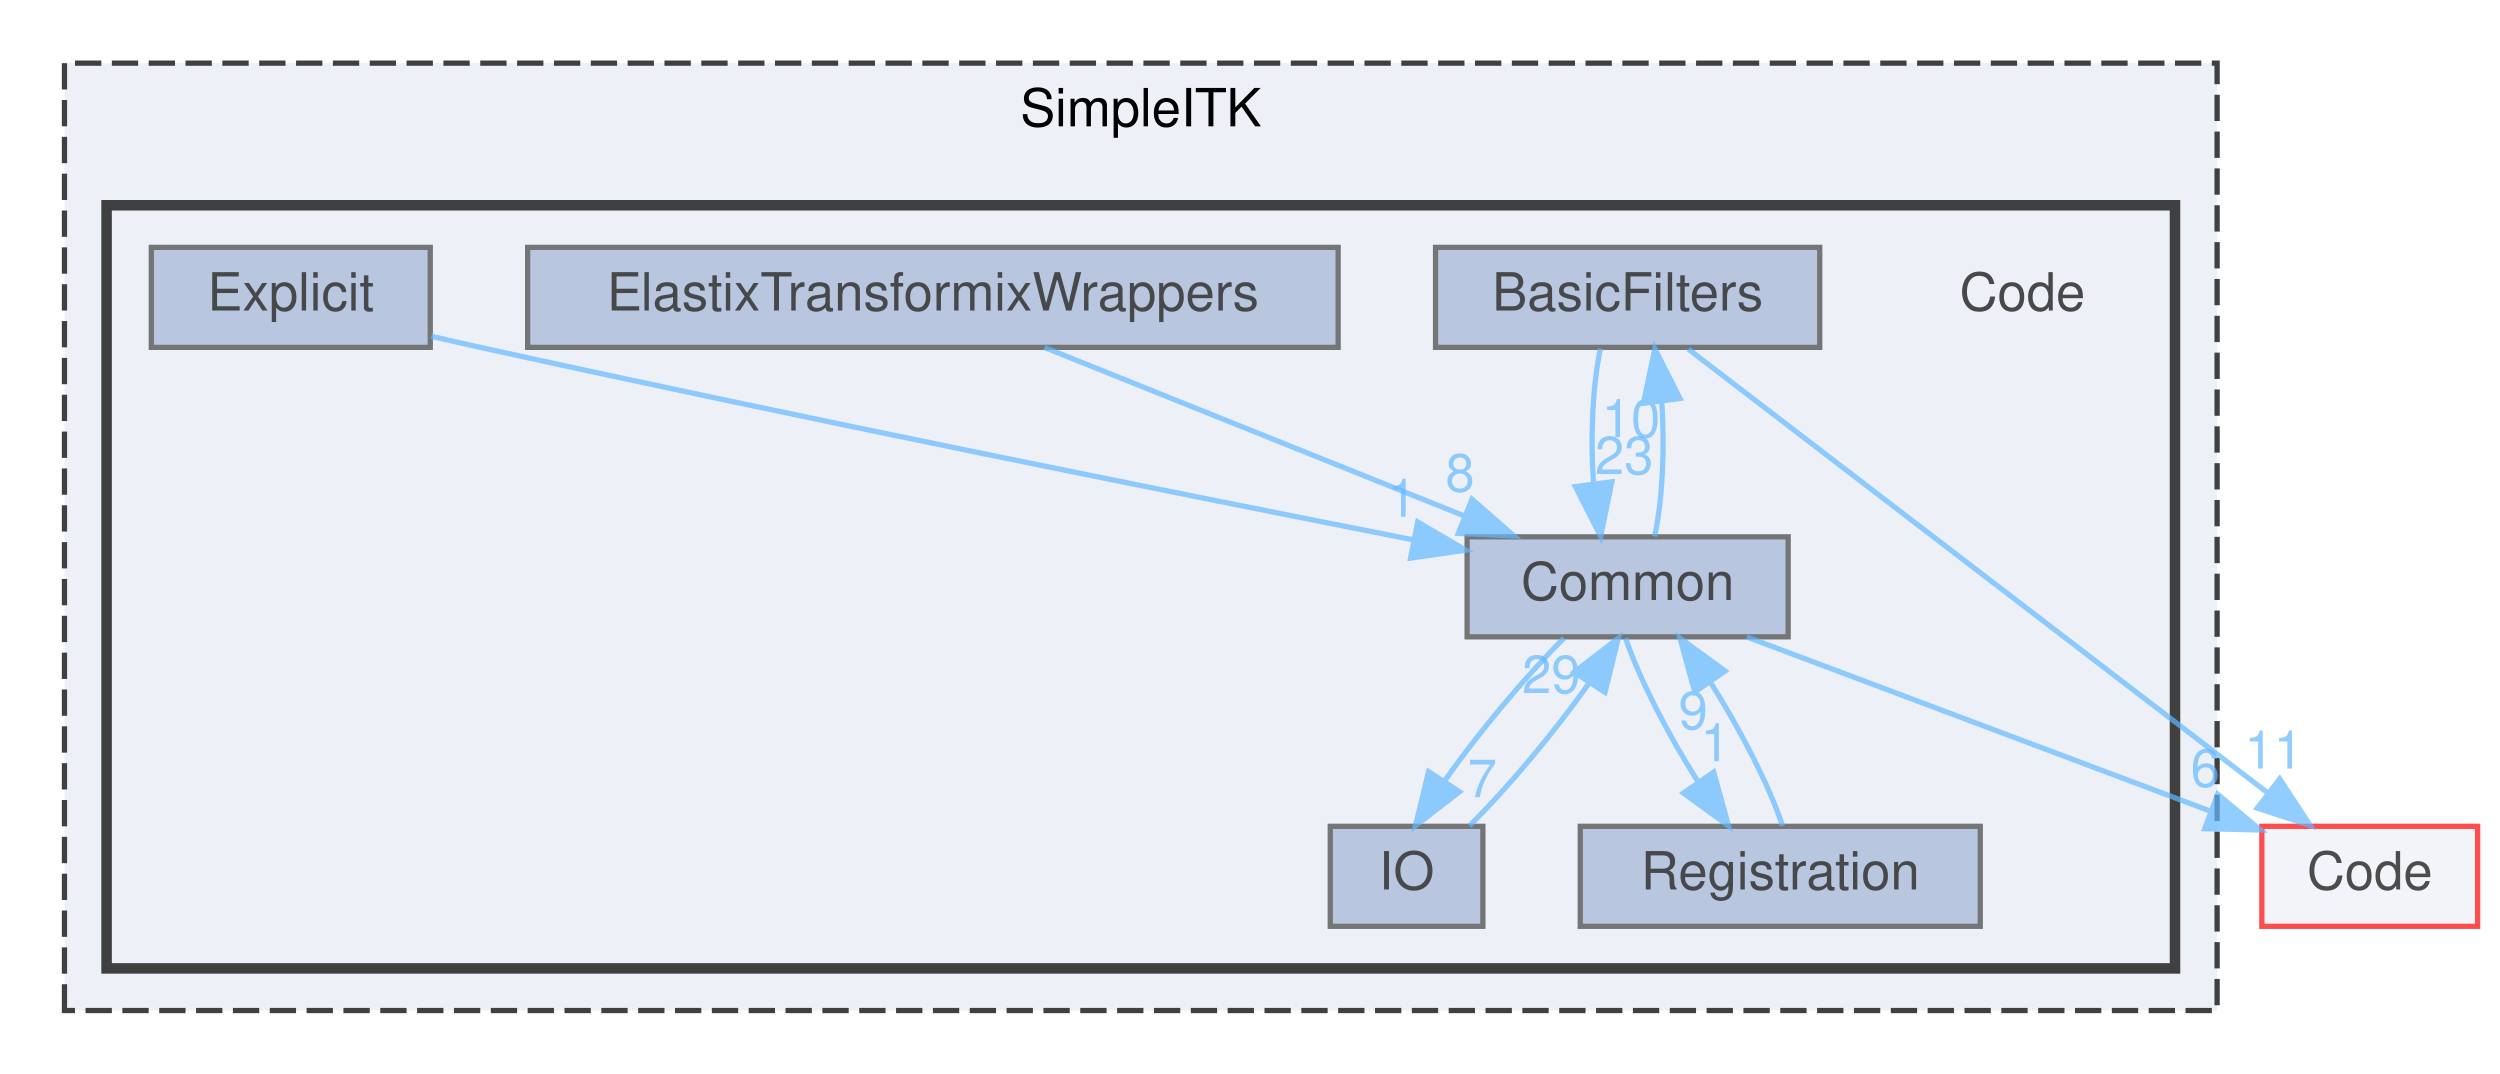
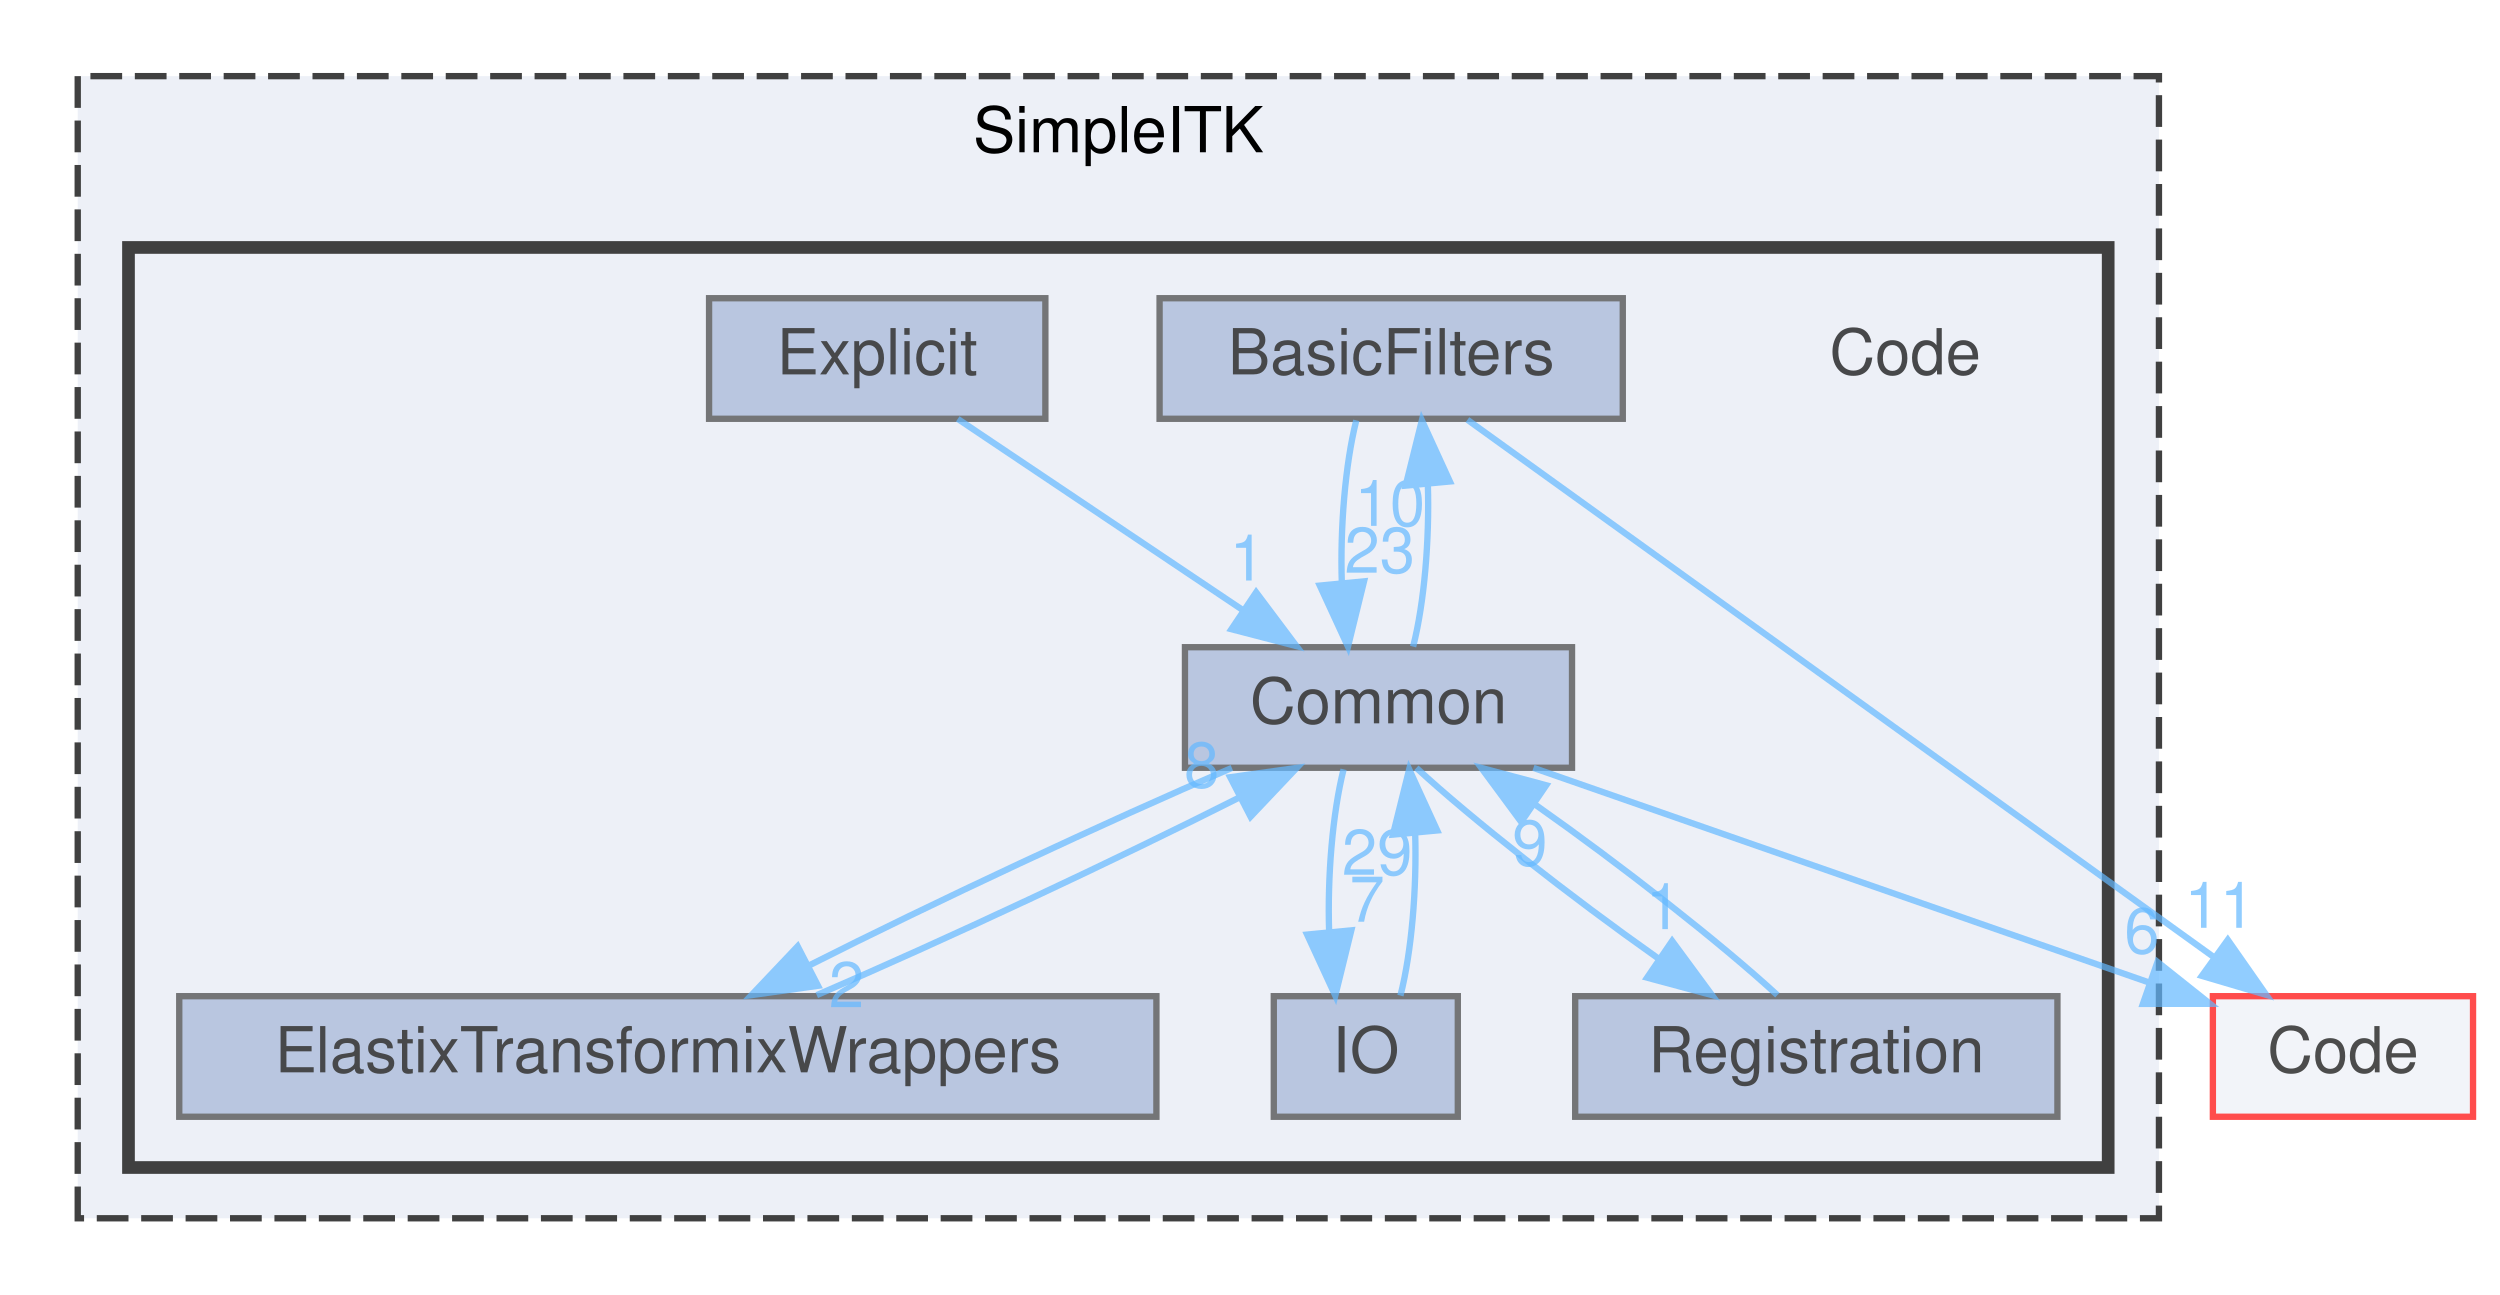
- <svg xmlns="http://www.w3.org/2000/svg" xmlns:xlink="http://www.w3.org/1999/xlink" width="475pt" height="204pt" viewBox="0.00 0.00 474.50 204.00">
+ <svg xmlns="http://www.w3.org/2000/svg" xmlns:xlink="http://www.w3.org/1999/xlink" width="394pt" height="204pt" viewBox="0.00 0.00 393.50 204.00">
  <svg id="main" version="1.1" xml:space="preserve">
    <style type="text/css">
.node, .edge {opacity: 0.7;}
.node.selected, .edge.selected {opacity: 1;}
.edge:hover path { stroke: red; }
.edge:hover polygon { stroke: red; fill: red; }
</style>
    <svg id="graph" class="graph">
      <g id="graph0" class="graph" transform="scale(1 1) rotate(0) translate(4 200)">
        <g id="clust1" class="cluster">
          <g id="a_clust1">
            <a xlink:href="dir_0195af5fa7804b5c802a7ca910fa092c.html" target="_top" xlink:title="SimpleITK">
-               <polygon fill="#edf0f7" stroke="#404040" stroke-dasharray="5,2" points="8,-8 8,-188 417,-188 417,-8 8,-8" />
-               <text text-anchor="middle" x="212.5" y="-176" font-family="Helvetica,sans-Serif" font-size="10.00">SimpleITK</text>
+               <polygon fill="#edf0f7" stroke="#404040" stroke-dasharray="5,2" points="8,-8 8,-188 336,-188 336,-8 8,-8" />
+               <text text-anchor="middle" x="172" y="-176" font-family="Helvetica,sans-Serif" font-size="10.00">SimpleITK</text>
            </a>
          </g>
        </g>
        <g id="clust2" class="cluster">
          <g id="a_clust2">
            <a xlink:href="dir_b9cb50edb61d9a37345e1397b3ccbbdc.html" target="_top">
-               <polygon fill="#edf0f7" stroke="#404040" stroke-width="2" points="16,-16 16,-161 409,-161 409,-16 16,-16" />
+               <polygon fill="#edf0f7" stroke="#404040" stroke-width="2" points="16,-16 16,-161 328,-161 328,-16 16,-16" />
            </a>
          </g>
        </g>
        <g id="node1" class="node">
-           <text text-anchor="middle" x="380" y="-141" font-family="Helvetica,sans-Serif" font-size="10.00">Code</text>
+           <text text-anchor="middle" x="296" y="-141" font-family="Helvetica,sans-Serif" font-size="10.00">Code</text>
        </g>
        <g id="node2" class="node">
          <g id="a_node2">
            <a xlink:href="dir_dbb0507b3639155bebaec74fe5b3f957.html" target="_top" xlink:title="BasicFilters">
-               <polygon fill="#a2b4d6" stroke="#404040" points="341.5,-153 268.5,-153 268.5,-134 341.5,-134 341.5,-153" />
-               <text text-anchor="middle" x="305" y="-141" font-family="Helvetica,sans-Serif" font-size="10.00">BasicFilters</text>
+               <polygon fill="#a2b4d6" stroke="#404040" points="251.5,-153 178.5,-153 178.5,-134 251.5,-134 251.5,-153" />
+               <text text-anchor="middle" x="215" y="-141" font-family="Helvetica,sans-Serif" font-size="10.00">BasicFilters</text>
            </a>
          </g>
        </g>
        <g id="node3" class="node">
          <g id="a_node3">
            <a xlink:href="dir_1ba33b307118a85c0794d13b60d0caea.html" target="_top" xlink:title="Common">
-               <polygon fill="#a2b4d6" stroke="#404040" points="335.5,-98 274.5,-98 274.5,-79 335.5,-79 335.5,-98" />
-               <text text-anchor="middle" x="305" y="-86" font-family="Helvetica,sans-Serif" font-size="10.00">Common</text>
+               <polygon fill="#a2b4d6" stroke="#404040" points="243.5,-98 182.5,-98 182.5,-79 243.5,-79 243.5,-98" />
+               <text text-anchor="middle" x="213" y="-86" font-family="Helvetica,sans-Serif" font-size="10.00">Common</text>
            </a>
          </g>
        </g>
        <g id="edge1" class="edge">
          <g id="a_edge1">
            <a xlink:href="dir_000001_000006.html" target="_top">
-               <path fill="none" stroke="#63b8ff" d="M299.83,-133.75C298.34,-126.8 297.9,-116.85 298.52,-108.13" />
-               <polygon fill="#63b8ff" stroke="#63b8ff" points="302.01,-108.47 299.87,-98.09 295.07,-107.53 302.01,-108.47" />
+               <path fill="none" stroke="#63b8ff" d="M209.5,-133.75C207.75,-126.8 206.94,-116.85 207.22,-108.13" />
+               <polygon fill="#63b8ff" stroke="#63b8ff" points="210.72,-108.38 208.19,-98.09 203.75,-107.71 210.72,-108.38" />
            </a>
          </g>
          <g id="a_edge1-headlabel">
            <a xlink:href="dir_000001_000006.html" target="_top" xlink:title="23">
-               <text text-anchor="middle" x="304.34" y="-109.91" font-family="Helvetica,sans-Serif" font-size="10.00" fill="#63b8ff">23</text>
+               <text text-anchor="middle" x="213.2" y="-109.73" font-family="Helvetica,sans-Serif" font-size="10.00" fill="#63b8ff">23</text>
            </a>
          </g>
        </g>
        <g id="node8" class="node">
          <g id="a_node8">
            <a xlink:href="dir_5390c1a67f3a58a026e8fb9170ef3d49.html" target="_top" xlink:title="Code">
-               <polygon fill="#edf0f7" stroke="red" points="466.5,-43 425.5,-43 425.5,-24 466.5,-24 466.5,-43" />
-               <text text-anchor="middle" x="446" y="-31" font-family="Helvetica,sans-Serif" font-size="10.00">Code</text>
+               <polygon fill="#edf0f7" stroke="red" points="385.5,-43 344.5,-43 344.5,-24 385.5,-24 385.5,-43" />
+               <text text-anchor="middle" x="365" y="-31" font-family="Helvetica,sans-Serif" font-size="10.00">Code</text>
            </a>
          </g>
        </g>
        <g id="edge2" class="edge">
          <g id="a_edge2">
            <a xlink:href="dir_000001_000003.html" target="_top">
-               <path fill="none" stroke="#63b8ff" d="M316.54,-133.66C340.72,-115.14 396.94,-72.08 426.71,-49.28" />
-               <polygon fill="#63b8ff" stroke="#63b8ff" points="428.89,-52.02 434.7,-43.16 424.63,-46.46 428.89,-52.02" />
+               <path fill="none" stroke="#63b8ff" d="M227.02,-133.84C252.69,-115.36 313.11,-71.86 344.8,-49.05" />
+               <polygon fill="#63b8ff" stroke="#63b8ff" points="346.85,-51.88 352.92,-43.2 342.76,-46.2 346.85,-51.88" />
            </a>
          </g>
          <g id="a_edge2-headlabel">
            <a xlink:href="dir_000001_000003.html" target="_top" xlink:title="11">
-               <text text-anchor="middle" x="427.76" y="-53.96" font-family="Helvetica,sans-Serif" font-size="10.00" fill="#63b8ff">11</text>
+               <text text-anchor="middle" x="345.59" y="-53.78" font-family="Helvetica,sans-Serif" font-size="10.00" fill="#63b8ff">11</text>
            </a>
          </g>
        </g>
        <g id="edge4" class="edge">
          <g id="a_edge4">
            <a xlink:href="dir_000006_000001.html" target="_top">
-               <path fill="none" stroke="#63b8ff" d="M310.13,-98.09C311.64,-104.99 312.09,-114.93 311.49,-123.66" />
-               <polygon fill="#63b8ff" stroke="#63b8ff" points="308,-123.38 310.17,-133.75 314.94,-124.29 308,-123.38" />
+               <path fill="none" stroke="#63b8ff" d="M218.46,-98.09C220.22,-104.99 221.05,-114.93 220.78,-123.66" />
+               <polygon fill="#63b8ff" stroke="#63b8ff" points="217.28,-123.47 219.84,-133.75 224.25,-124.12 217.28,-123.47" />
            </a>
          </g>
          <g id="a_edge4-headlabel">
            <a xlink:href="dir_000006_000001.html" target="_top" xlink:title="10">
-               <text text-anchor="middle" x="305.65" y="-116.94" font-family="Helvetica,sans-Serif" font-size="10.00" fill="#63b8ff">10</text>
+               <text text-anchor="middle" x="214.79" y="-117.12" font-family="Helvetica,sans-Serif" font-size="10.00" fill="#63b8ff">10</text>
+             </a>
+           </g>
+         </g>
+         <g id="node4" class="node">
+           <g id="a_node4">
+             <a xlink:href="dir_ebe6e05764b9d1a0d98fb8b64a37b2d5.html" target="_top" xlink:title="ElastixTransformixWrappers">
+               <polygon fill="#a2b4d6" stroke="#404040" points="178,-43 24,-43 24,-24 178,-24 178,-43" />
+               <text text-anchor="middle" x="101" y="-31" font-family="Helvetica,sans-Serif" font-size="10.00">ElastixTransformixWrappers</text>
+             </a>
+           </g>
+         </g>
+         <g id="edge6" class="edge">
+           <g id="a_edge6">
+             <a xlink:href="dir_000006_000011.html" target="_top">
+               <path fill="none" stroke="#63b8ff" d="M189.89,-78.98C170.26,-70.57 142.54,-57.59 123.19,-47.81" />
+               <polygon fill="#63b8ff" stroke="#63b8ff" points="124.67,-44.64 114.17,-43.17 121.46,-50.86 124.67,-44.64" />
+             </a>
+           </g>
+           <g id="a_edge6-headlabel">
+             <a xlink:href="dir_000006_000011.html" target="_top" xlink:title="2">
+               <text text-anchor="middle" x="129.16" y="-41.26" font-family="Helvetica,sans-Serif" font-size="10.00" fill="#63b8ff">2</text>
            </a>
          </g>
        </g>
        <g id="node6" class="node">
          <g id="a_node6">
            <a xlink:href="dir_2a34bf78513aea0df2e2c3d4af0cd38f.html" target="_top" xlink:title="IO">
-               <polygon fill="#a2b4d6" stroke="#404040" points="277.5,-43 248.5,-43 248.5,-24 277.5,-24 277.5,-43" />
-               <text text-anchor="middle" x="263" y="-31" font-family="Helvetica,sans-Serif" font-size="10.00">IO</text>
+               <polygon fill="#a2b4d6" stroke="#404040" points="225.5,-43 196.5,-43 196.5,-24 225.5,-24 225.5,-43" />
+               <text text-anchor="middle" x="211" y="-31" font-family="Helvetica,sans-Serif" font-size="10.00">IO</text>
            </a>
          </g>
        </g>
        <g id="edge3" class="edge">
          <g id="a_edge3">
            <a xlink:href="dir_000006_000021.html" target="_top">
-               <path fill="none" stroke="#63b8ff" d="M292.9,-78.75C285.51,-71.42 276.64,-60.73 270.26,-51.7" />
-               <polygon fill="#63b8ff" stroke="#63b8ff" points="273.06,-49.57 264.68,-43.09 267.18,-53.38 273.06,-49.57" />
+               <path fill="none" stroke="#63b8ff" d="M207.5,-78.75C205.75,-71.8 204.94,-61.85 205.22,-53.13" />
+               <polygon fill="#63b8ff" stroke="#63b8ff" points="208.72,-53.38 206.19,-43.09 201.75,-52.71 208.72,-53.38" />
            </a>
          </g>
          <g id="a_edge3-headlabel">
            <a xlink:href="dir_000006_000021.html" target="_top" xlink:title="7">
-               <text text-anchor="middle" x="277.39" y="-48.54" font-family="Helvetica,sans-Serif" font-size="10.00" fill="#63b8ff">7</text>
+               <text text-anchor="middle" x="211.2" y="-54.73" font-family="Helvetica,sans-Serif" font-size="10.00" fill="#63b8ff">7</text>
            </a>
          </g>
        </g>
        <g id="node7" class="node">
          <g id="a_node7">
            <a xlink:href="dir_38d004fcec24276f2c541b703d786171.html" target="_top" xlink:title="Registration">
-               <polygon fill="#a2b4d6" stroke="#404040" points="372,-43 296,-43 296,-24 372,-24 372,-43" />
-               <text text-anchor="middle" x="334" y="-31" font-family="Helvetica,sans-Serif" font-size="10.00">Registration</text>
-             </a>
-           </g>
-         </g>
-         <g id="edge6" class="edge">
-           <g id="a_edge6">
+               <polygon fill="#a2b4d6" stroke="#404040" points="320,-43 244,-43 244,-24 320,-24 320,-43" />
+               <text text-anchor="middle" x="282" y="-31" font-family="Helvetica,sans-Serif" font-size="10.00">Registration</text>
+             </a>
+           </g>
+         </g>
+         <g id="edge7" class="edge">
+           <g id="a_edge7">
            <a xlink:href="dir_000006_000022.html" target="_top">
-               <path fill="none" stroke="#63b8ff" d="M304.62,-78.75C307.08,-71.34 312.62,-60.5 318.41,-51.41" />
-               <polygon fill="#63b8ff" stroke="#63b8ff" points="321.35,-53.3 324.17,-43.09 315.6,-49.32 321.35,-53.3" />
-             </a>
-           </g>
-           <g id="a_edge6-headlabel">
+               <path fill="none" stroke="#63b8ff" d="M218.97,-78.98C227.69,-70.92 243.34,-58.65 256.98,-49.03" />
+               <polygon fill="#63b8ff" stroke="#63b8ff" points="259.28,-51.7 265.56,-43.17 255.33,-45.92 259.28,-51.7" />
+             </a>
+           </g>
+           <g id="a_edge7-headlabel">
            <a xlink:href="dir_000006_000022.html" target="_top" xlink:title="1">
-               <text text-anchor="middle" x="321.64" y="-55.37" font-family="Helvetica,sans-Serif" font-size="10.00" fill="#63b8ff">1</text>
+               <text text-anchor="middle" x="257.92" y="-53.57" font-family="Helvetica,sans-Serif" font-size="10.00" fill="#63b8ff">1</text>
            </a>
          </g>
        </g>
        <g id="edge5" class="edge">
          <g id="a_edge5">
            <a xlink:href="dir_000006_000003.html" target="_top">
-               <path fill="none" stroke="#63b8ff" d="M327.65,-78.98C351.54,-70.01 389.29,-55.82 415.72,-45.88" />
-               <polygon fill="#63b8ff" stroke="#63b8ff" points="417.11,-49.1 425.24,-42.3 414.65,-42.55 417.11,-49.1" />
+               <path fill="none" stroke="#63b8ff" d="M237.42,-78.98C263.85,-69.77 306.02,-55.07 334.58,-45.11" />
+               <polygon fill="#63b8ff" stroke="#63b8ff" points="335.77,-48.4 344.06,-41.8 333.47,-41.79 335.77,-48.4" />
            </a>
          </g>
          <g id="a_edge5-headlabel">
            <a xlink:href="dir_000006_000003.html" target="_top" xlink:title="6">
-               <text text-anchor="middle" x="414.75" y="-50.52" font-family="Helvetica,sans-Serif" font-size="10.00" fill="#63b8ff">6</text>
-             </a>
-           </g>
-         </g>
-         <g id="node4" class="node">
-           <g id="a_node4">
-             <a xlink:href="dir_ebe6e05764b9d1a0d98fb8b64a37b2d5.html" target="_top" xlink:title="ElastixTransformixWrappers">
-               <polygon fill="#a2b4d6" stroke="#404040" points="250,-153 96,-153 96,-134 250,-134 250,-153" />
-               <text text-anchor="middle" x="173" y="-141" font-family="Helvetica,sans-Serif" font-size="10.00">ElastixTransformixWrappers</text>
-             </a>
-           </g>
-         </g>
-         <g id="edge7" class="edge">
-           <g id="a_edge7">
+               <text text-anchor="middle" x="333.31" y="-49.76" font-family="Helvetica,sans-Serif" font-size="10.00" fill="#63b8ff">6</text>
+             </a>
+           </g>
+         </g>
+         <g id="edge8" class="edge">
+           <g id="a_edge8">
            <a xlink:href="dir_000011_000006.html" target="_top">
-               <path fill="none" stroke="#63b8ff" d="M194.21,-133.98C215.73,-125.34 249.28,-111.87 273.83,-102.02" />
-               <polygon fill="#63b8ff" stroke="#63b8ff" points="275.43,-105.14 283.41,-98.17 272.82,-98.65 275.43,-105.14" />
-             </a>
-           </g>
-           <g id="a_edge7-headlabel">
+               <path fill="none" stroke="#63b8ff" d="M124.47,-43.17C144.2,-51.64 171.92,-64.63 191.17,-74.37" />
+               <polygon fill="#63b8ff" stroke="#63b8ff" points="189.63,-77.51 200.12,-78.98 192.84,-71.29 189.63,-77.51" />
+             </a>
+           </g>
+           <g id="a_edge8-headlabel">
            <a xlink:href="dir_000011_000006.html" target="_top" xlink:title="8">
-               <text text-anchor="middle" x="273.15" y="-106.62" font-family="Helvetica,sans-Serif" font-size="10.00" fill="#63b8ff">8</text>
+               <text text-anchor="middle" x="185.13" y="-75.89" font-family="Helvetica,sans-Serif" font-size="10.00" fill="#63b8ff">8</text>
            </a>
          </g>
        </g>
        <g id="node5" class="node">
          <g id="a_node5">
            <a xlink:href="dir_2c0aae0932349bdc522a08f3cf356d36.html" target="_top" xlink:title="Explicit">
-               <polygon fill="#a2b4d6" stroke="#404040" points="77.5,-153 24.5,-153 24.5,-134 77.5,-134 77.5,-153" />
-               <text text-anchor="middle" x="51" y="-141" font-family="Helvetica,sans-Serif" font-size="10.00">Explicit</text>
-             </a>
-           </g>
-         </g>
-         <g id="edge8" class="edge">
-           <g id="a_edge8">
-             <a xlink:href="dir_000012_000006.html" target="_top">
-               <path fill="none" stroke="#63b8ff" d="M77.72,-136.1C80.84,-135.38 83.99,-134.66 87,-134 148.64,-120.43 220.41,-106.06 264.26,-97.43" />
-               <polygon fill="#63b8ff" stroke="#63b8ff" points="265.11,-100.83 274.25,-95.47 263.76,-93.96 265.11,-100.83" />
-             </a>
-           </g>
-           <g id="a_edge8-headlabel">
-             <a xlink:href="dir_000012_000006.html" target="_top" xlink:title="1">
-               <text text-anchor="middle" x="262.13" y="-101.81" font-family="Helvetica,sans-Serif" font-size="10.00" fill="#63b8ff">1</text>
+               <polygon fill="#a2b4d6" stroke="#404040" points="160.5,-153 107.5,-153 107.5,-134 160.5,-134 160.5,-153" />
+               <text text-anchor="middle" x="134" y="-141" font-family="Helvetica,sans-Serif" font-size="10.00">Explicit</text>
            </a>
          </g>
        </g>
        <g id="edge9" class="edge">
          <g id="a_edge9">
-             <a xlink:href="dir_000021_000006.html" target="_top">
-               <path fill="none" stroke="#63b8ff" d="M274.94,-43.09C282.3,-50.37 291.18,-61.04 297.6,-70.1" />
-               <polygon fill="#63b8ff" stroke="#63b8ff" points="294.84,-72.28 303.23,-78.75 300.7,-68.46 294.84,-72.28" />
+             <a xlink:href="dir_000012_000006.html" target="_top">
+               <path fill="none" stroke="#63b8ff" d="M146.69,-133.98C158.83,-125.84 177.36,-113.41 191.75,-103.76" />
+               <polygon fill="#63b8ff" stroke="#63b8ff" points="193.72,-106.65 200.08,-98.17 189.82,-100.84 193.72,-106.65" />
            </a>
          </g>
          <g id="a_edge9-headlabel">
-             <a xlink:href="dir_000021_000006.html" target="_top" xlink:title="29">
-               <text text-anchor="middle" x="290.5" y="-68.32" font-family="Helvetica,sans-Serif" font-size="10.00" fill="#63b8ff">29</text>
+             <a xlink:href="dir_000012_000006.html" target="_top" xlink:title="1">
+               <text text-anchor="middle" x="192.32" y="-108.51" font-family="Helvetica,sans-Serif" font-size="10.00" fill="#63b8ff">1</text>
            </a>
          </g>
        </g>
        <g id="edge10" class="edge">
          <g id="a_edge10">
+             <a xlink:href="dir_000021_000006.html" target="_top">
+               <path fill="none" stroke="#63b8ff" d="M216.46,-43.09C218.22,-49.99 219.05,-59.93 218.78,-68.66" />
+               <polygon fill="#63b8ff" stroke="#63b8ff" points="215.28,-68.47 217.84,-78.75 222.25,-69.12 215.28,-68.47" />
+             </a>
+           </g>
+           <g id="a_edge10-headlabel">
+             <a xlink:href="dir_000021_000006.html" target="_top" xlink:title="29">
+               <text text-anchor="middle" x="212.79" y="-62.12" font-family="Helvetica,sans-Serif" font-size="10.00" fill="#63b8ff">29</text>
+             </a>
+           </g>
+         </g>
+         <g id="edge11" class="edge">
+           <g id="a_edge11">
            <a xlink:href="dir_000022_000006.html" target="_top">
-               <path fill="none" stroke="#63b8ff" d="M334.43,-43.09C332.02,-50.45 326.5,-61.27 320.72,-70.39" />
-               <polygon fill="#63b8ff" stroke="#63b8ff" points="317.75,-68.53 314.96,-78.75 323.51,-72.5 317.75,-68.53" />
-             </a>
-           </g>
-           <g id="a_edge10-headlabel">
+               <path fill="none" stroke="#63b8ff" d="M275.86,-43.17C267.05,-51.29 251.37,-63.57 237.76,-73.15" />
+               <polygon fill="#63b8ff" stroke="#63b8ff" points="235.49,-70.46 229.2,-78.98 239.43,-76.24 235.49,-70.46" />
+             </a>
+           </g>
+           <g id="a_edge11-headlabel">
            <a xlink:href="dir_000022_000006.html" target="_top" xlink:title="9">
-               <text text-anchor="middle" x="317.46" y="-61.46" font-family="Helvetica,sans-Serif" font-size="10.00" fill="#63b8ff">9</text>
+               <text text-anchor="middle" x="236.86" y="-63.59" font-family="Helvetica,sans-Serif" font-size="10.00" fill="#63b8ff">9</text>
            </a>
          </g>
        </g>
      </g>
    </svg>
  </svg>
  <style type="text/css">

[data-mouse-over-selected='false'] { opacity: 0.7; }
[data-mouse-over-selected='true']  { opacity: 1.0; }

</style>
</svg>
